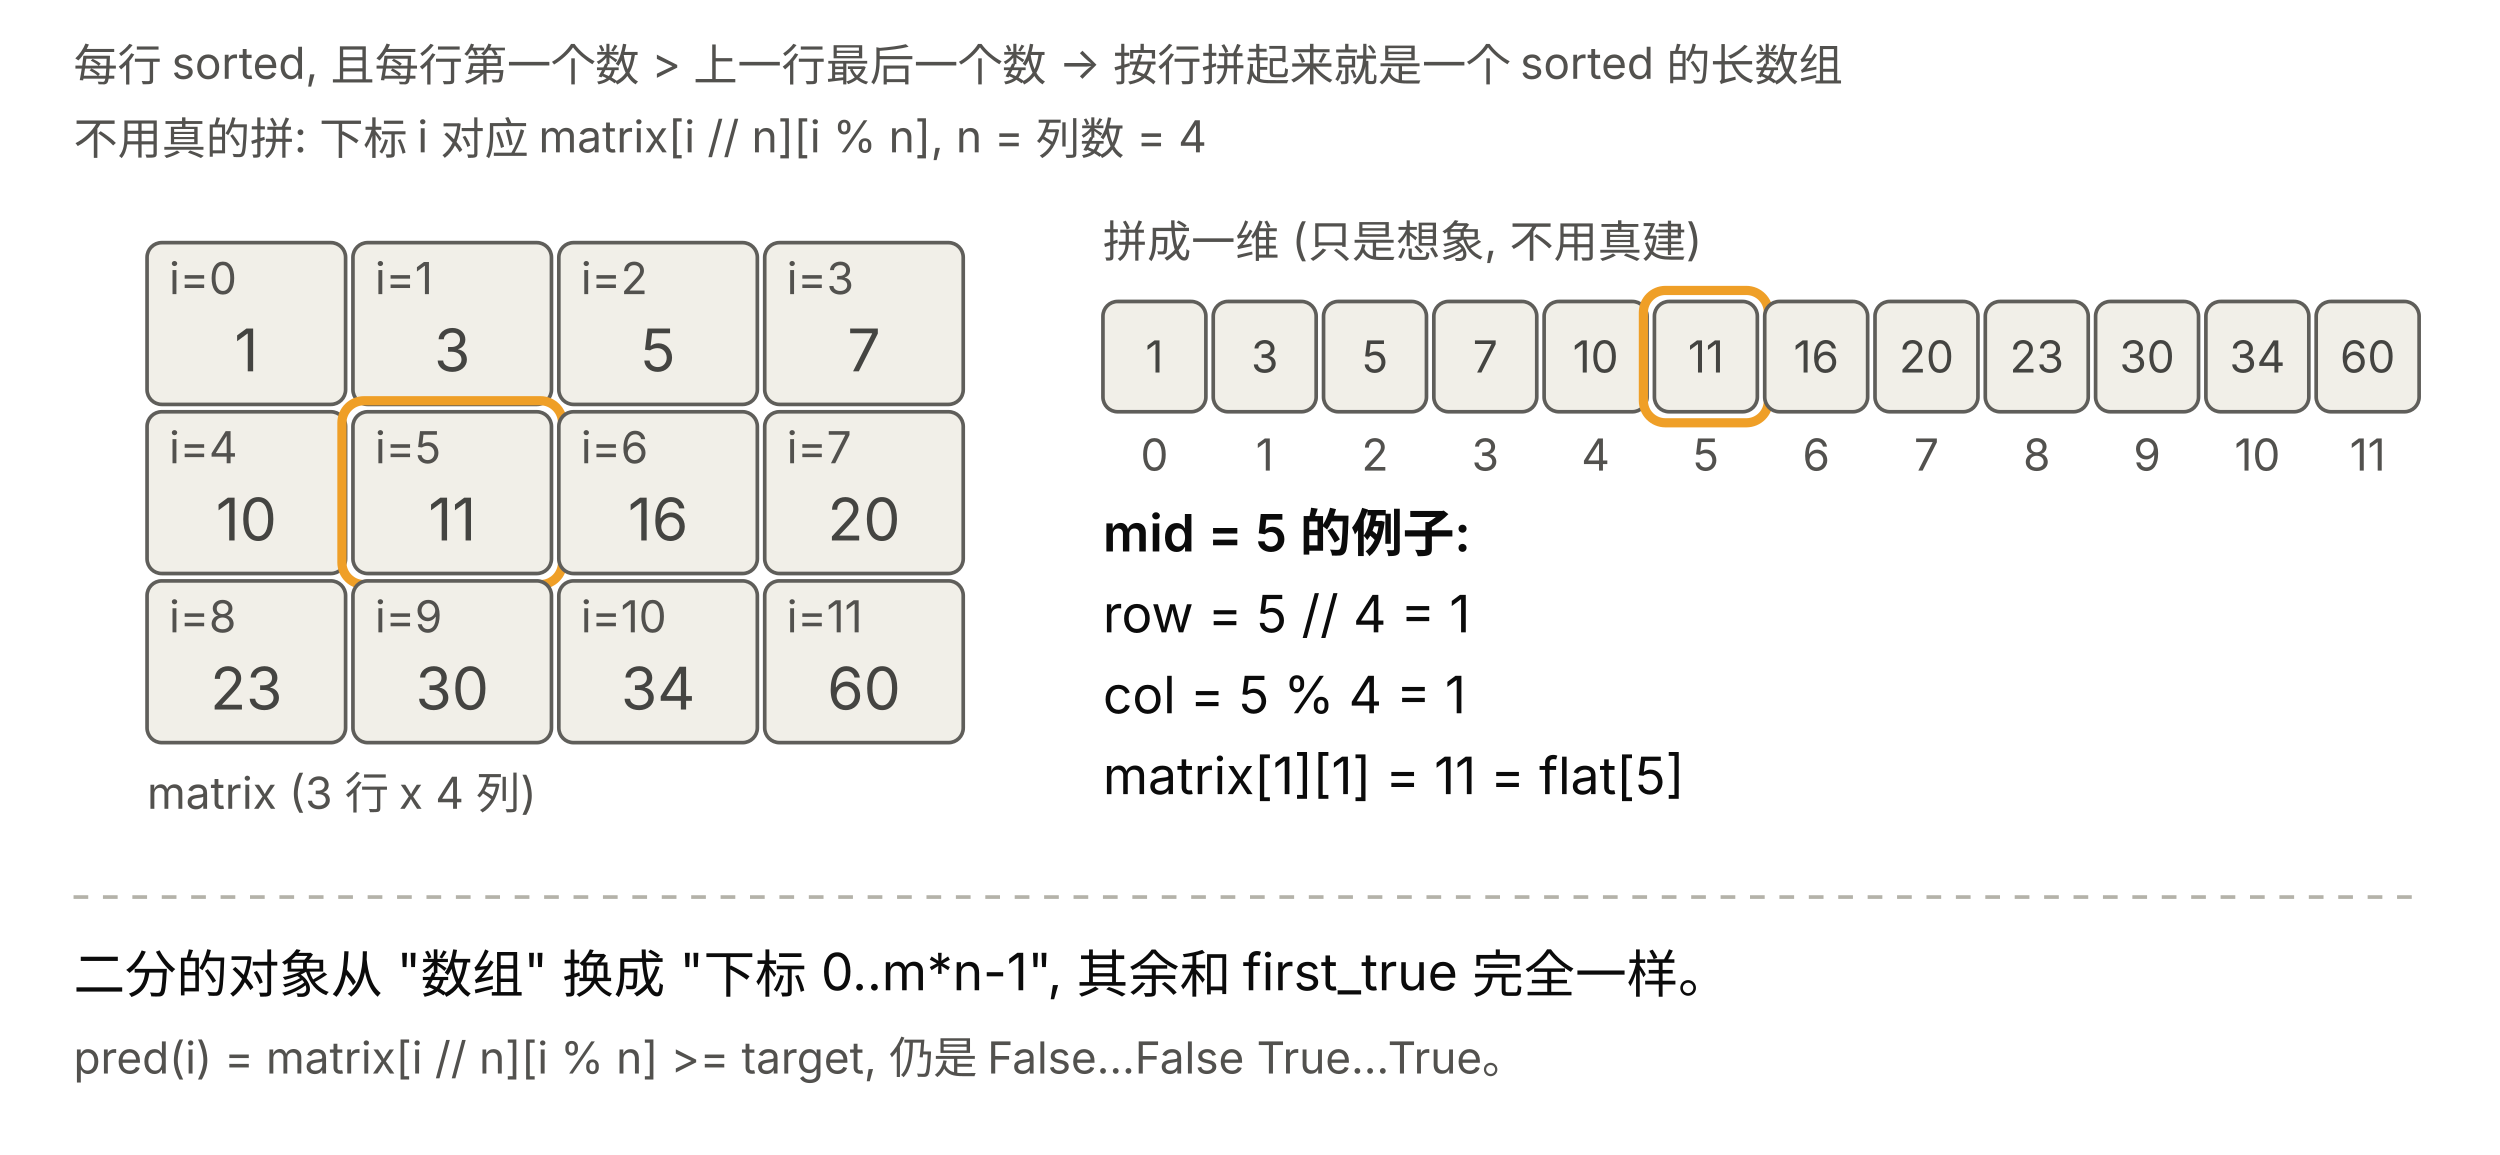
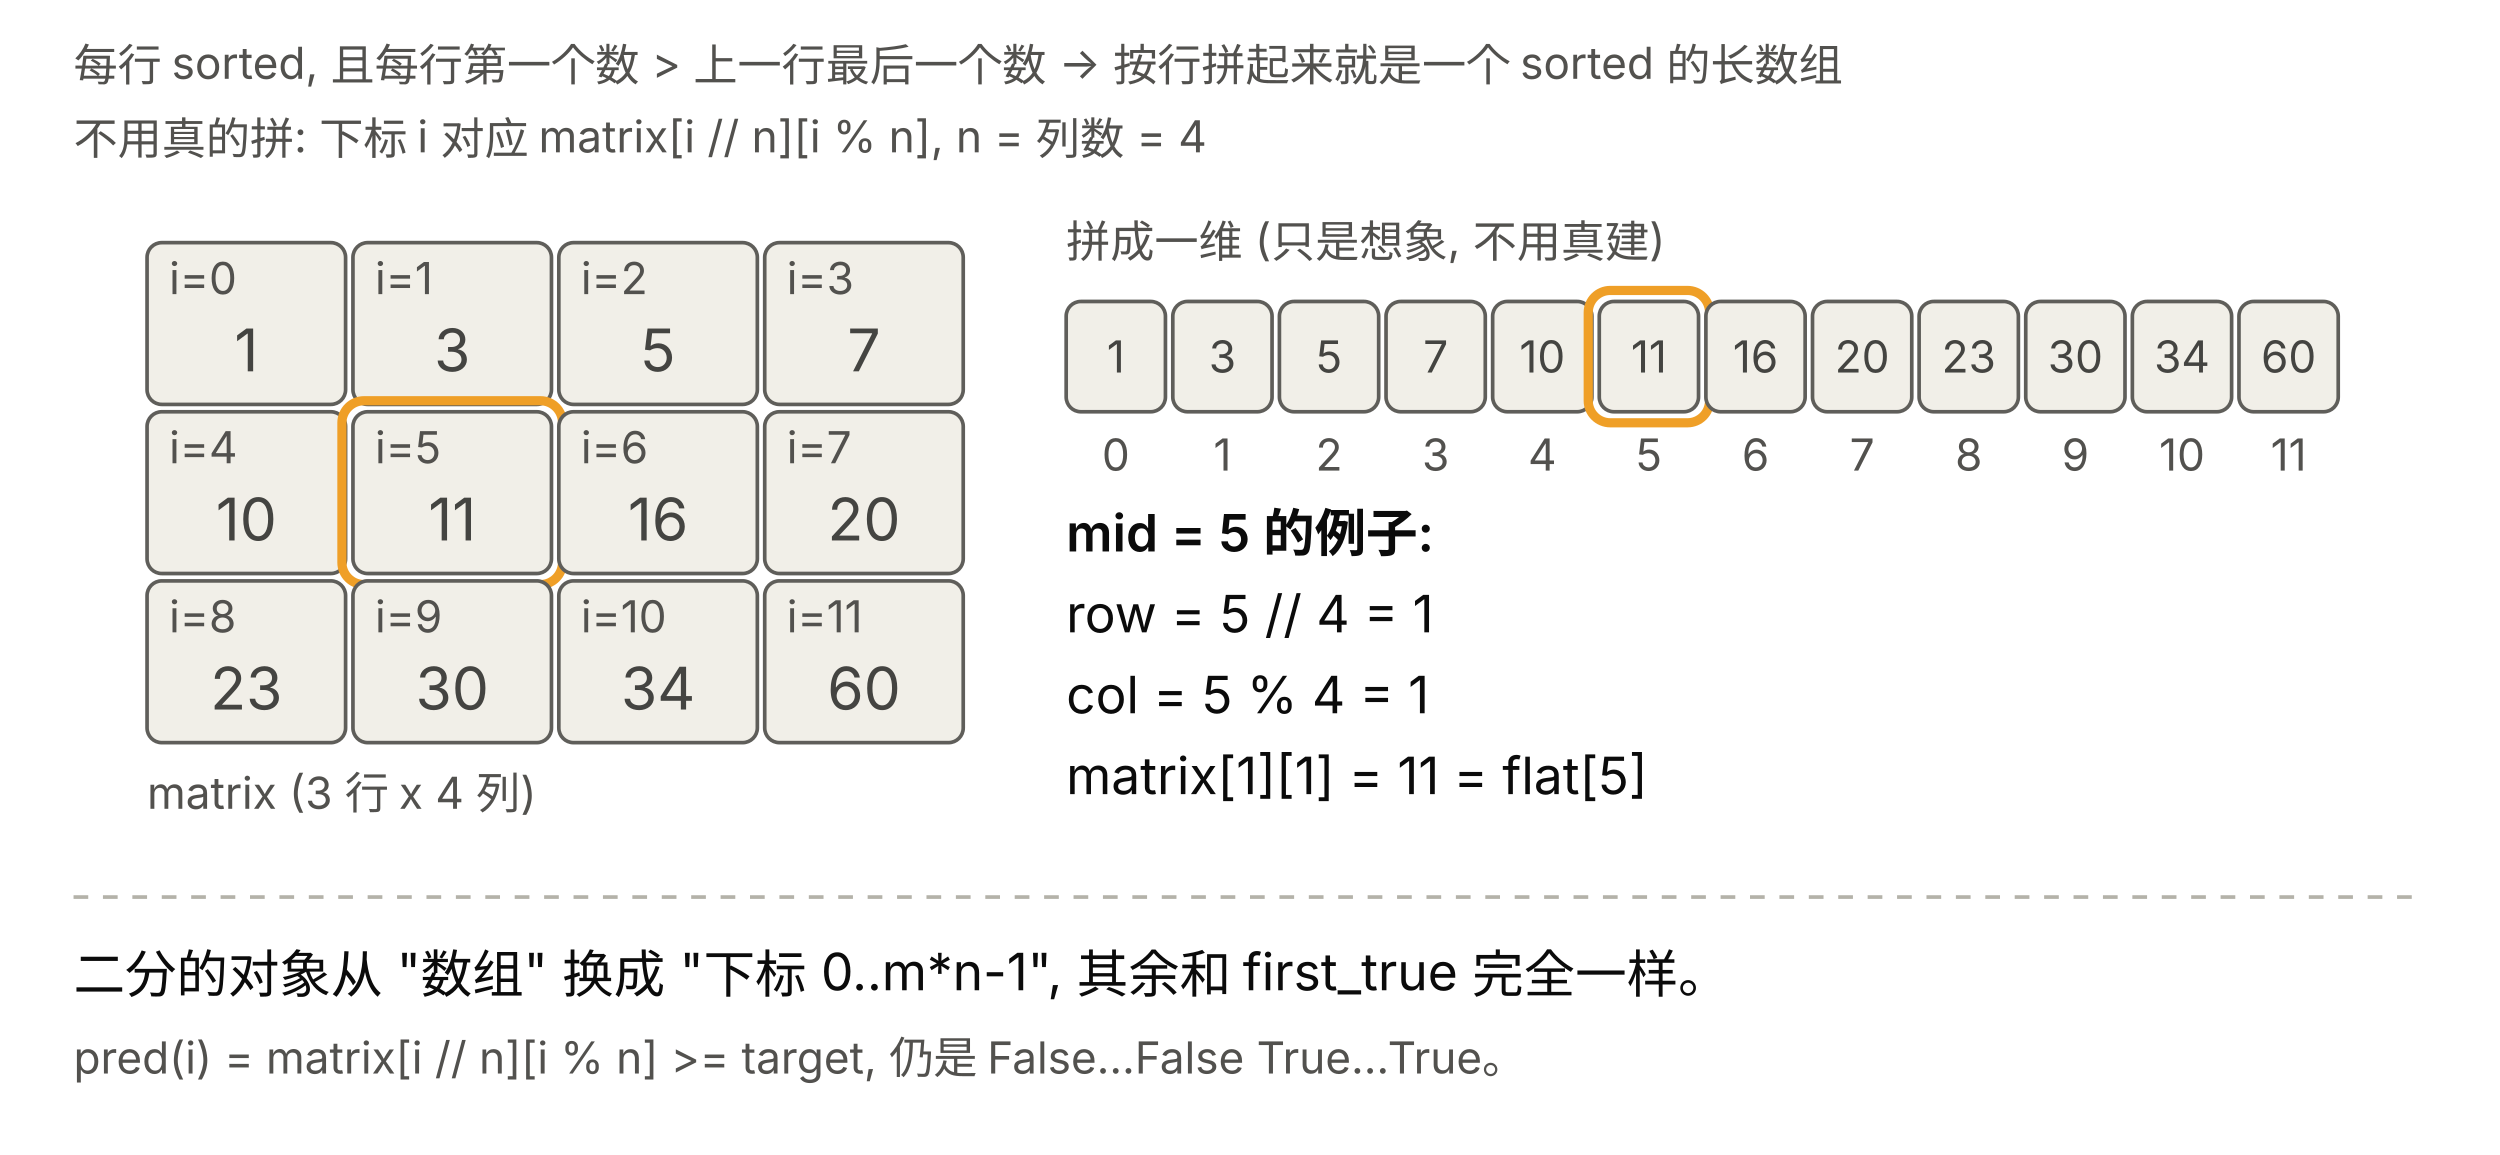
<svg xmlns="http://www.w3.org/2000/svg" width="100%" viewBox="0 0 680 314" role="img" font-family="ui-sans-serif, system-ui, -apple-system, &quot;PingFang SC&quot;, sans-serif">
  <defs>
    <marker id="ag" viewBox="0 0 10 10" refX="8" refY="5" markerWidth="6" markerHeight="6" orient="auto">
      <path d="M2 1L8 5L2 9" fill="none" stroke="#5F5E5A" stroke-width="1.5" stroke-linecap="round" stroke-linejoin="round" />
    </marker>
    <marker id="ar" viewBox="0 0 10 10" refX="8" refY="5" markerWidth="6" markerHeight="6" orient="auto">
      <path d="M2 1L8 5L2 9" fill="none" stroke="#D85A30" stroke-width="1.5" stroke-linecap="round" stroke-linejoin="round" />
    </marker>
    <marker id="agr" viewBox="0 0 10 10" refX="8" refY="5" markerWidth="6" markerHeight="6" orient="auto">
      <path d="M2 1L8 5L2 9" fill="none" stroke="#0F6E56" stroke-width="1.5" stroke-linecap="round" stroke-linejoin="round" />
    </marker>
  </defs>
  <text x="20" y="22" font-size="12" fill="#52514E" text-anchor="start">每行 sorted, 且每行第一个数 &gt; 上一行最后一个数 → 按行拼起来就是一个 sorted 的长数组</text>
  <text x="20" y="42" font-size="12" fill="#52514E" text-anchor="start">不用真的拼: 下标 i 对应 matrix[i // n][i % n], n = 列数 = 4</text>
  <rect x="40" y="66" width="54" height="44" rx="4" fill="#F1EFE8" stroke="#5F5E5A" stroke-width="1" />
  <text x="46" y="80" font-size="12" fill="#52514E" text-anchor="start">i=0</text>
  <text x="67.0" y="101" font-size="16" fill="#444441" text-anchor="middle">1</text>
  <rect x="96" y="66" width="54" height="44" rx="4" fill="#F1EFE8" stroke="#5F5E5A" stroke-width="1" />
  <text x="102" y="80" font-size="12" fill="#52514E" text-anchor="start">i=1</text>
  <text x="123.0" y="101" font-size="16" fill="#444441" text-anchor="middle">3</text>
  <rect x="152" y="66" width="54" height="44" rx="4" fill="#F1EFE8" stroke="#5F5E5A" stroke-width="1" />
  <text x="158" y="80" font-size="12" fill="#52514E" text-anchor="start">i=2</text>
  <text x="179.0" y="101" font-size="16" fill="#444441" text-anchor="middle">5</text>
  <rect x="208" y="66" width="54" height="44" rx="4" fill="#F1EFE8" stroke="#5F5E5A" stroke-width="1" />
  <text x="214" y="80" font-size="12" fill="#52514E" text-anchor="start">i=3</text>
  <text x="235.0" y="101" font-size="16" fill="#444441" text-anchor="middle">7</text>
  <rect x="40" y="112" width="54" height="44" rx="4" fill="#F1EFE8" stroke="#5F5E5A" stroke-width="1" />
  <text x="46" y="126" font-size="12" fill="#52514E" text-anchor="start">i=4</text>
  <text x="67.0" y="147" font-size="16" fill="#444441" text-anchor="middle">10</text>
  <rect x="96" y="112" width="54" height="44" rx="4" fill="#F1EFE8" stroke="#5F5E5A" stroke-width="1" />
  <rect x="93" y="109" width="60" height="50" rx="6" fill="none" stroke="#EF9F27" stroke-width="2.5" />
  <text x="102" y="126" font-size="12" fill="#52514E" text-anchor="start">i=5</text>
  <text x="123.0" y="147" font-size="16" fill="#444441" text-anchor="middle">11</text>
  <rect x="152" y="112" width="54" height="44" rx="4" fill="#F1EFE8" stroke="#5F5E5A" stroke-width="1" />
  <text x="158" y="126" font-size="12" fill="#52514E" text-anchor="start">i=6</text>
  <text x="179.0" y="147" font-size="16" fill="#444441" text-anchor="middle">16</text>
  <rect x="208" y="112" width="54" height="44" rx="4" fill="#F1EFE8" stroke="#5F5E5A" stroke-width="1" />
  <text x="214" y="126" font-size="12" fill="#52514E" text-anchor="start">i=7</text>
  <text x="235.0" y="147" font-size="16" fill="#444441" text-anchor="middle">20</text>
  <rect x="40" y="158" width="54" height="44" rx="4" fill="#F1EFE8" stroke="#5F5E5A" stroke-width="1" />
  <text x="46" y="172" font-size="12" fill="#52514E" text-anchor="start">i=8</text>
  <text x="67.0" y="193" font-size="16" fill="#444441" text-anchor="middle">23</text>
  <rect x="96" y="158" width="54" height="44" rx="4" fill="#F1EFE8" stroke="#5F5E5A" stroke-width="1" />
  <text x="102" y="172" font-size="12" fill="#52514E" text-anchor="start">i=9</text>
  <text x="123.0" y="193" font-size="16" fill="#444441" text-anchor="middle">30</text>
  <rect x="152" y="158" width="54" height="44" rx="4" fill="#F1EFE8" stroke="#5F5E5A" stroke-width="1" />
  <text x="158" y="172" font-size="12" fill="#52514E" text-anchor="start">i=10</text>
  <text x="179.0" y="193" font-size="16" fill="#444441" text-anchor="middle">34</text>
  <rect x="208" y="158" width="54" height="44" rx="4" fill="#F1EFE8" stroke="#5F5E5A" stroke-width="1" />
  <text x="214" y="172" font-size="12" fill="#52514E" text-anchor="start">i=11</text>
  <text x="235.0" y="193" font-size="16" fill="#444441" text-anchor="middle">60</text>
  <text x="40" y="220" font-size="12" fill="#52514E" text-anchor="start">matrix (3 行 x 4 列)</text>
-   <text x="300" y="70" font-size="12" fill="#52514E" text-anchor="start">拼成一维 (只是想象, 不用真建)</text>
-   <rect x="300" y="82" width="28" height="30" rx="4" fill="#F1EFE8" stroke="#5F5E5A" stroke-width="1" />
-   <text x="314.0" y="101.32" font-size="12" fill="#444441" text-anchor="middle">1</text>
-   <text x="314.0" y="128" font-size="12" fill="#52514E" text-anchor="middle">0</text>
-   <rect x="330" y="82" width="28" height="30" rx="4" fill="#F1EFE8" stroke="#5F5E5A" stroke-width="1" />
-   <text x="344.0" y="101.32" font-size="12" fill="#444441" text-anchor="middle">3</text>
-   <text x="344.0" y="128" font-size="12" fill="#52514E" text-anchor="middle">1</text>
-   <rect x="360" y="82" width="28" height="30" rx="4" fill="#F1EFE8" stroke="#5F5E5A" stroke-width="1" />
-   <text x="374.0" y="101.32" font-size="12" fill="#444441" text-anchor="middle">5</text>
-   <text x="374.0" y="128" font-size="12" fill="#52514E" text-anchor="middle">2</text>
-   <rect x="390" y="82" width="28" height="30" rx="4" fill="#F1EFE8" stroke="#5F5E5A" stroke-width="1" />
-   <text x="404.0" y="101.32" font-size="12" fill="#444441" text-anchor="middle">7</text>
-   <text x="404.0" y="128" font-size="12" fill="#52514E" text-anchor="middle">3</text>
-   <rect x="420" y="82" width="28" height="30" rx="4" fill="#F1EFE8" stroke="#5F5E5A" stroke-width="1" />
-   <text x="434.0" y="101.32" font-size="12" fill="#444441" text-anchor="middle">10</text>
-   <text x="434.0" y="128" font-size="12" fill="#52514E" text-anchor="middle">4</text>
-   <rect x="450" y="82" width="28" height="30" rx="4" fill="#F1EFE8" stroke="#5F5E5A" stroke-width="1" />
-   <rect x="447" y="79" width="34" height="36" rx="6" fill="none" stroke="#EF9F27" stroke-width="2.5" />
-   <text x="464.0" y="101.32" font-size="12" fill="#444441" text-anchor="middle">11</text>
-   <text x="464.0" y="128" font-size="12" fill="#52514E" text-anchor="middle">5</text>
-   <rect x="480" y="82" width="28" height="30" rx="4" fill="#F1EFE8" stroke="#5F5E5A" stroke-width="1" />
-   <text x="494.0" y="101.32" font-size="12" fill="#444441" text-anchor="middle">16</text>
-   <text x="494.0" y="128" font-size="12" fill="#52514E" text-anchor="middle">6</text>
-   <rect x="510" y="82" width="28" height="30" rx="4" fill="#F1EFE8" stroke="#5F5E5A" stroke-width="1" />
-   <text x="524.0" y="101.32" font-size="12" fill="#444441" text-anchor="middle">20</text>
-   <text x="524.0" y="128" font-size="12" fill="#52514E" text-anchor="middle">7</text>
-   <rect x="540" y="82" width="28" height="30" rx="4" fill="#F1EFE8" stroke="#5F5E5A" stroke-width="1" />
-   <text x="554.0" y="101.32" font-size="12" fill="#444441" text-anchor="middle">23</text>
-   <text x="554.0" y="128" font-size="12" fill="#52514E" text-anchor="middle">8</text>
-   <rect x="570" y="82" width="28" height="30" rx="4" fill="#F1EFE8" stroke="#5F5E5A" stroke-width="1" />
-   <text x="584.0" y="101.32" font-size="12" fill="#444441" text-anchor="middle">30</text>
-   <text x="584.0" y="128" font-size="12" fill="#52514E" text-anchor="middle">9</text>
-   <rect x="600" y="82" width="28" height="30" rx="4" fill="#F1EFE8" stroke="#5F5E5A" stroke-width="1" />
-   <text x="614.0" y="101.32" font-size="12" fill="#444441" text-anchor="middle">34</text>
-   <text x="614.0" y="128" font-size="12" fill="#52514E" text-anchor="middle">10</text>
-   <rect x="630" y="82" width="28" height="30" rx="4" fill="#F1EFE8" stroke="#5F5E5A" stroke-width="1" />
-   <text x="644.0" y="101.32" font-size="12" fill="#444441" text-anchor="middle">60</text>
-   <text x="644.0" y="128" font-size="12" fill="#52514E" text-anchor="middle">11</text>
-   <text x="300" y="150" font-size="14" fill="#0B0B0B" text-anchor="start" font-weight="600">mid = 5 的例子:</text>
-   <text x="300" y="172" font-size="14" fill="#0B0B0B" text-anchor="start">row = 5 // 4 = 1</text>
-   <text x="300" y="194" font-size="14" fill="#0B0B0B" text-anchor="start">col = 5 % 4 = 1</text>
-   <text x="300" y="216" font-size="14" fill="#0B0B0B" text-anchor="start">matrix[1][1] = 11 = flat[5]</text>
+   <text x="290" y="70" font-size="12" fill="#52514E" text-anchor="start">拼成一维 (只是想象, 不用真建)</text>
+   <rect x="290" y="82" width="27" height="30" rx="4" fill="#F1EFE8" stroke="#5F5E5A" stroke-width="1" />
+   <text x="303.5" y="101.32" font-size="12" fill="#444441" text-anchor="middle">1</text>
+   <text x="303.5" y="128" font-size="12" fill="#52514E" text-anchor="middle">0</text>
+   <rect x="319" y="82" width="27" height="30" rx="4" fill="#F1EFE8" stroke="#5F5E5A" stroke-width="1" />
+   <text x="332.5" y="101.32" font-size="12" fill="#444441" text-anchor="middle">3</text>
+   <text x="332.5" y="128" font-size="12" fill="#52514E" text-anchor="middle">1</text>
+   <rect x="348" y="82" width="27" height="30" rx="4" fill="#F1EFE8" stroke="#5F5E5A" stroke-width="1" />
+   <text x="361.5" y="101.32" font-size="12" fill="#444441" text-anchor="middle">5</text>
+   <text x="361.5" y="128" font-size="12" fill="#52514E" text-anchor="middle">2</text>
+   <rect x="377" y="82" width="27" height="30" rx="4" fill="#F1EFE8" stroke="#5F5E5A" stroke-width="1" />
+   <text x="390.5" y="101.32" font-size="12" fill="#444441" text-anchor="middle">7</text>
+   <text x="390.5" y="128" font-size="12" fill="#52514E" text-anchor="middle">3</text>
+   <rect x="406" y="82" width="27" height="30" rx="4" fill="#F1EFE8" stroke="#5F5E5A" stroke-width="1" />
+   <text x="419.5" y="101.32" font-size="12" fill="#444441" text-anchor="middle">10</text>
+   <text x="419.5" y="128" font-size="12" fill="#52514E" text-anchor="middle">4</text>
+   <rect x="435" y="82" width="27" height="30" rx="4" fill="#F1EFE8" stroke="#5F5E5A" stroke-width="1" />
+   <rect x="432" y="79" width="33" height="36" rx="6" fill="none" stroke="#EF9F27" stroke-width="2.5" />
+   <text x="448.5" y="101.32" font-size="12" fill="#444441" text-anchor="middle">11</text>
+   <text x="448.5" y="128" font-size="12" fill="#52514E" text-anchor="middle">5</text>
+   <rect x="464" y="82" width="27" height="30" rx="4" fill="#F1EFE8" stroke="#5F5E5A" stroke-width="1" />
+   <text x="477.5" y="101.32" font-size="12" fill="#444441" text-anchor="middle">16</text>
+   <text x="477.5" y="128" font-size="12" fill="#52514E" text-anchor="middle">6</text>
+   <rect x="493" y="82" width="27" height="30" rx="4" fill="#F1EFE8" stroke="#5F5E5A" stroke-width="1" />
+   <text x="506.5" y="101.32" font-size="12" fill="#444441" text-anchor="middle">20</text>
+   <text x="506.5" y="128" font-size="12" fill="#52514E" text-anchor="middle">7</text>
+   <rect x="522" y="82" width="27" height="30" rx="4" fill="#F1EFE8" stroke="#5F5E5A" stroke-width="1" />
+   <text x="535.5" y="101.32" font-size="12" fill="#444441" text-anchor="middle">23</text>
+   <text x="535.5" y="128" font-size="12" fill="#52514E" text-anchor="middle">8</text>
+   <rect x="551" y="82" width="27" height="30" rx="4" fill="#F1EFE8" stroke="#5F5E5A" stroke-width="1" />
+   <text x="564.5" y="101.32" font-size="12" fill="#444441" text-anchor="middle">30</text>
+   <text x="564.5" y="128" font-size="12" fill="#52514E" text-anchor="middle">9</text>
+   <rect x="580" y="82" width="27" height="30" rx="4" fill="#F1EFE8" stroke="#5F5E5A" stroke-width="1" />
+   <text x="593.5" y="101.32" font-size="12" fill="#444441" text-anchor="middle">34</text>
+   <text x="593.5" y="128" font-size="12" fill="#52514E" text-anchor="middle">10</text>
+   <rect x="609" y="82" width="27" height="30" rx="4" fill="#F1EFE8" stroke="#5F5E5A" stroke-width="1" />
+   <text x="622.5" y="101.32" font-size="12" fill="#444441" text-anchor="middle">60</text>
+   <text x="622.5" y="128" font-size="12" fill="#52514E" text-anchor="middle">11</text>
+   <text x="290" y="150" font-size="14" fill="#0B0B0B" text-anchor="start" font-weight="600">mid = 5 的例子:</text>
+   <text x="290" y="172" font-size="14" fill="#0B0B0B" text-anchor="start">row = 5 // 4 = 1</text>
+   <text x="290" y="194" font-size="14" fill="#0B0B0B" text-anchor="start">col = 5 % 4 = 1</text>
+   <text x="290" y="216" font-size="14" fill="#0B0B0B" text-anchor="start">matrix[1][1] = 11 = flat[5]</text>
  <line x1="20" y1="244" x2="660" y2="244" stroke="#B4B2A9" stroke-width="1" stroke-dasharray="4 4" />
  <text x="20" y="270" font-size="14" fill="#0B0B0B" text-anchor="start">二分的对象从 "数组" 换成 "下标 0..m*n-1", 其余和 first_true 完全一样。</text>
  <text x="20" y="292" font-size="12" fill="#52514E" text-anchor="start">pred(i) = matrix[i // n][i % n] &gt;= target, 仍是 False...False True...True。</text>
</svg>
